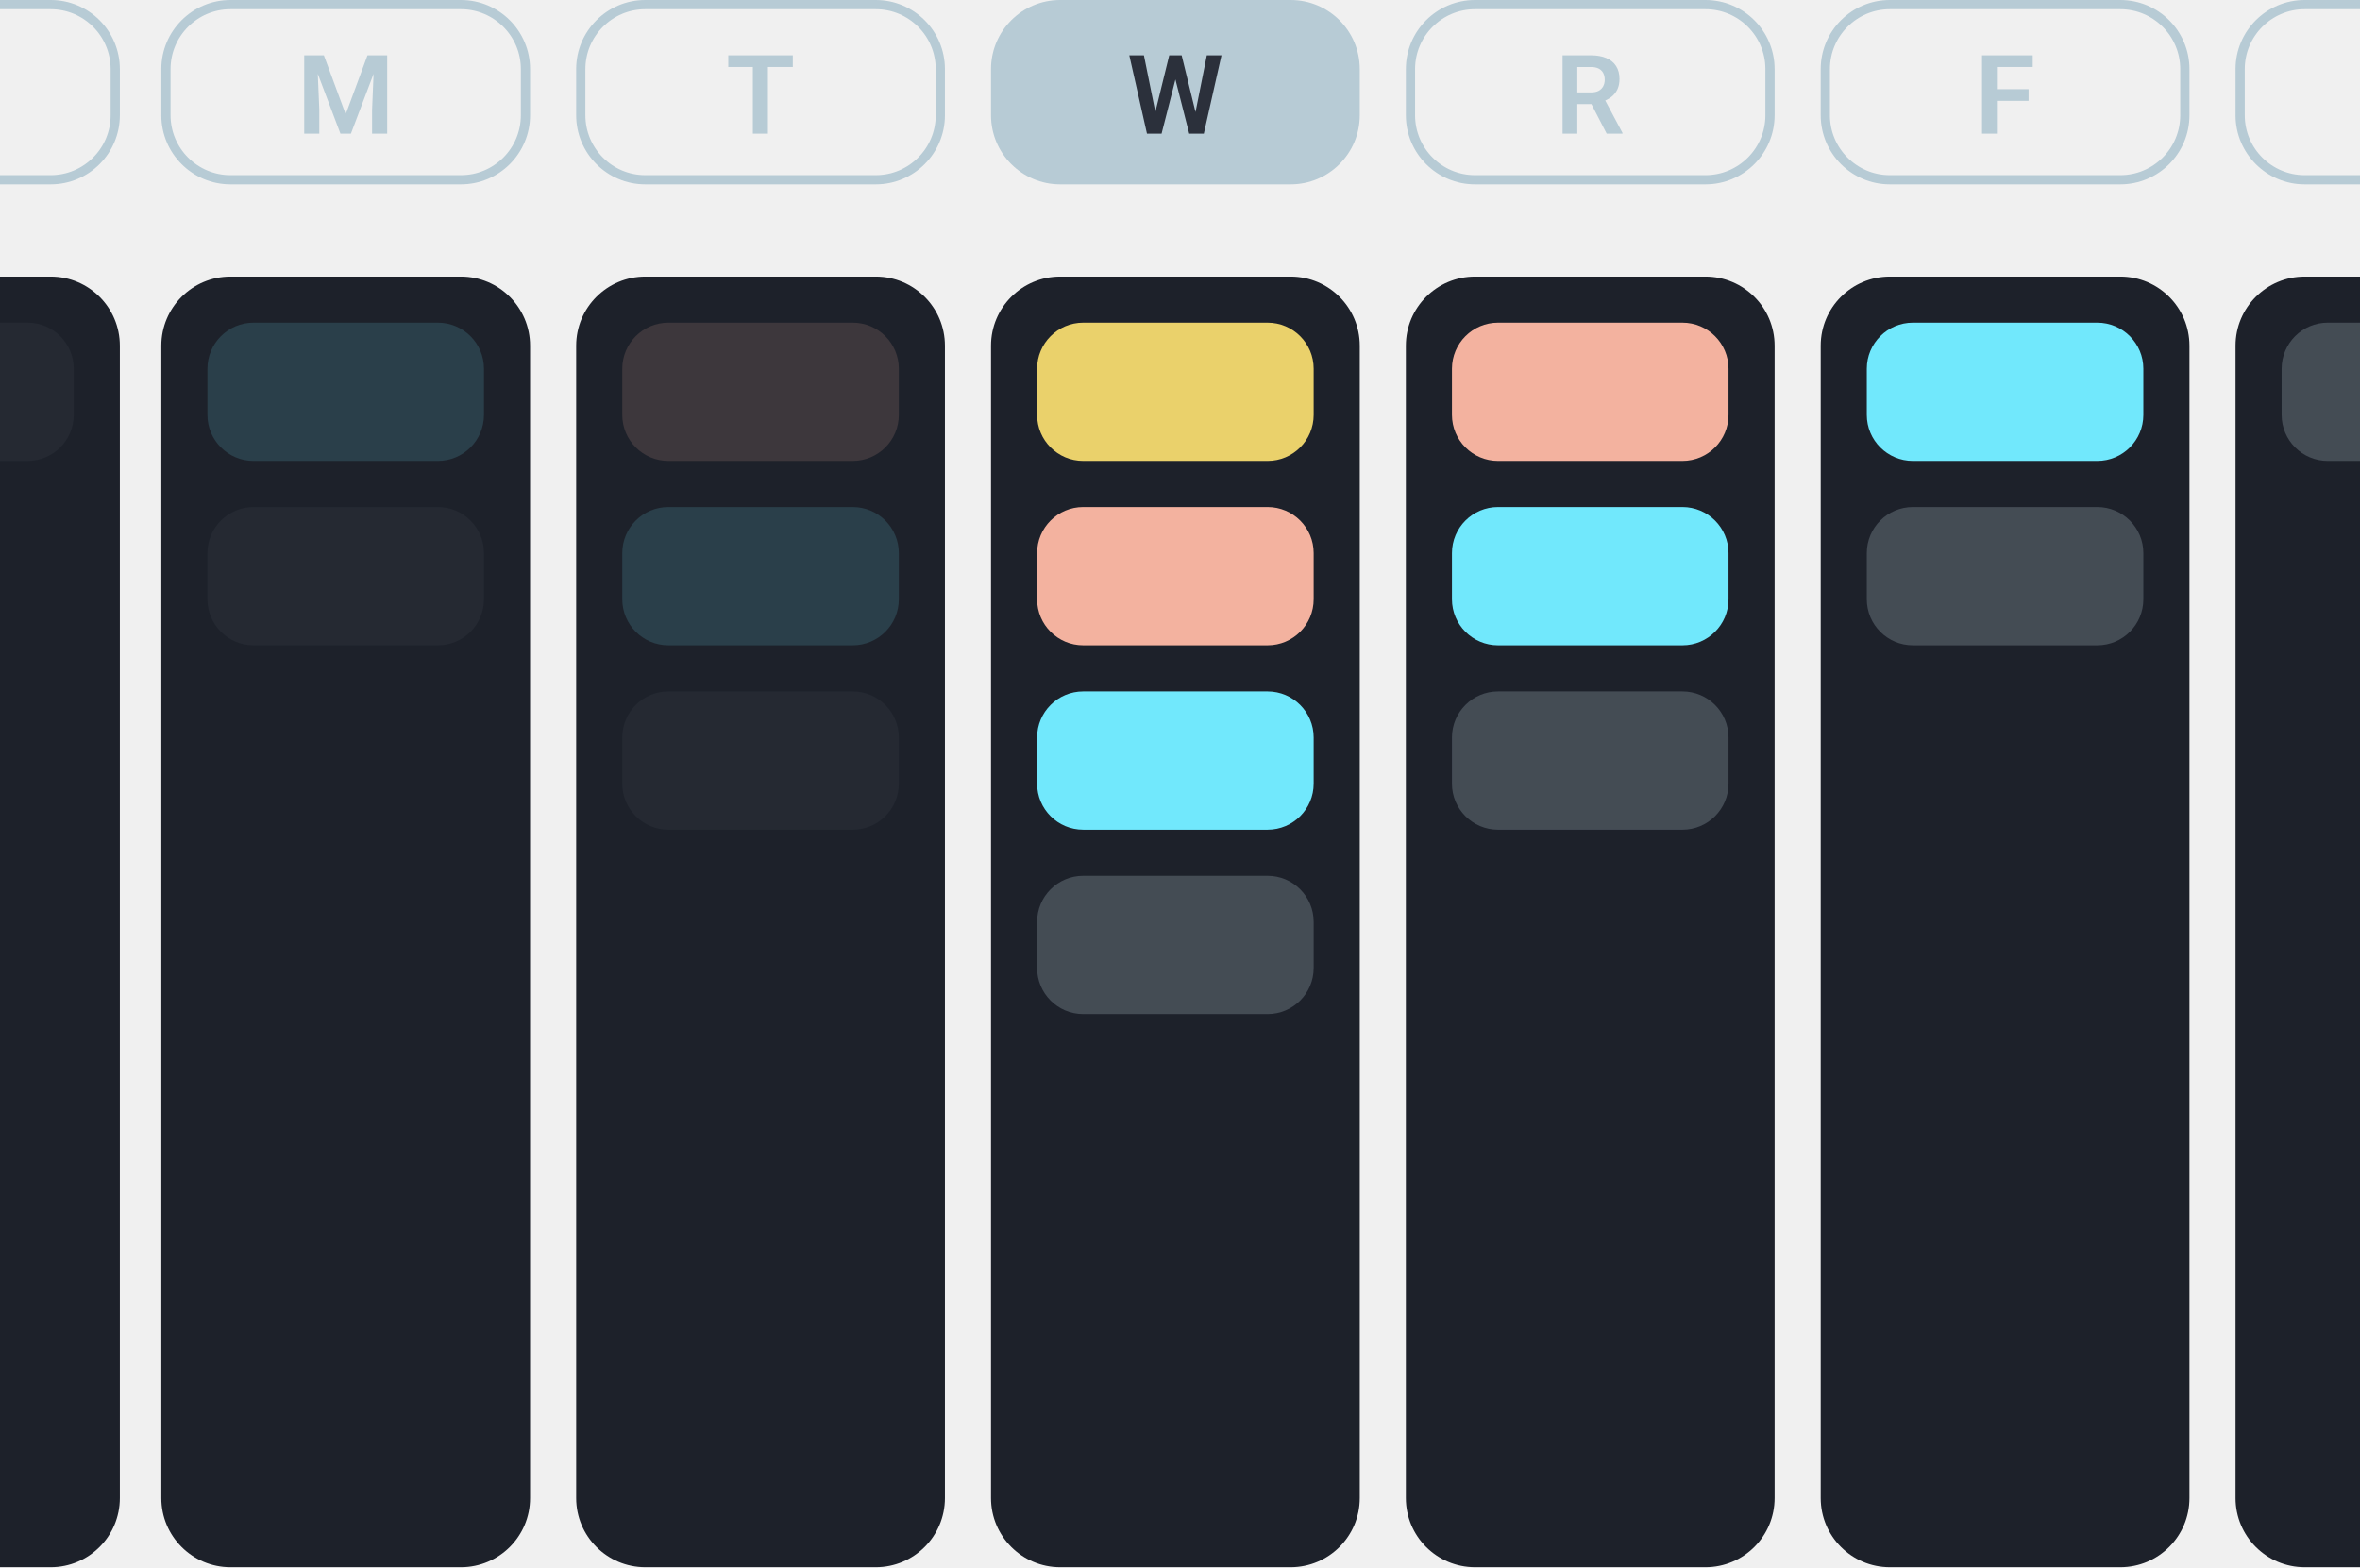
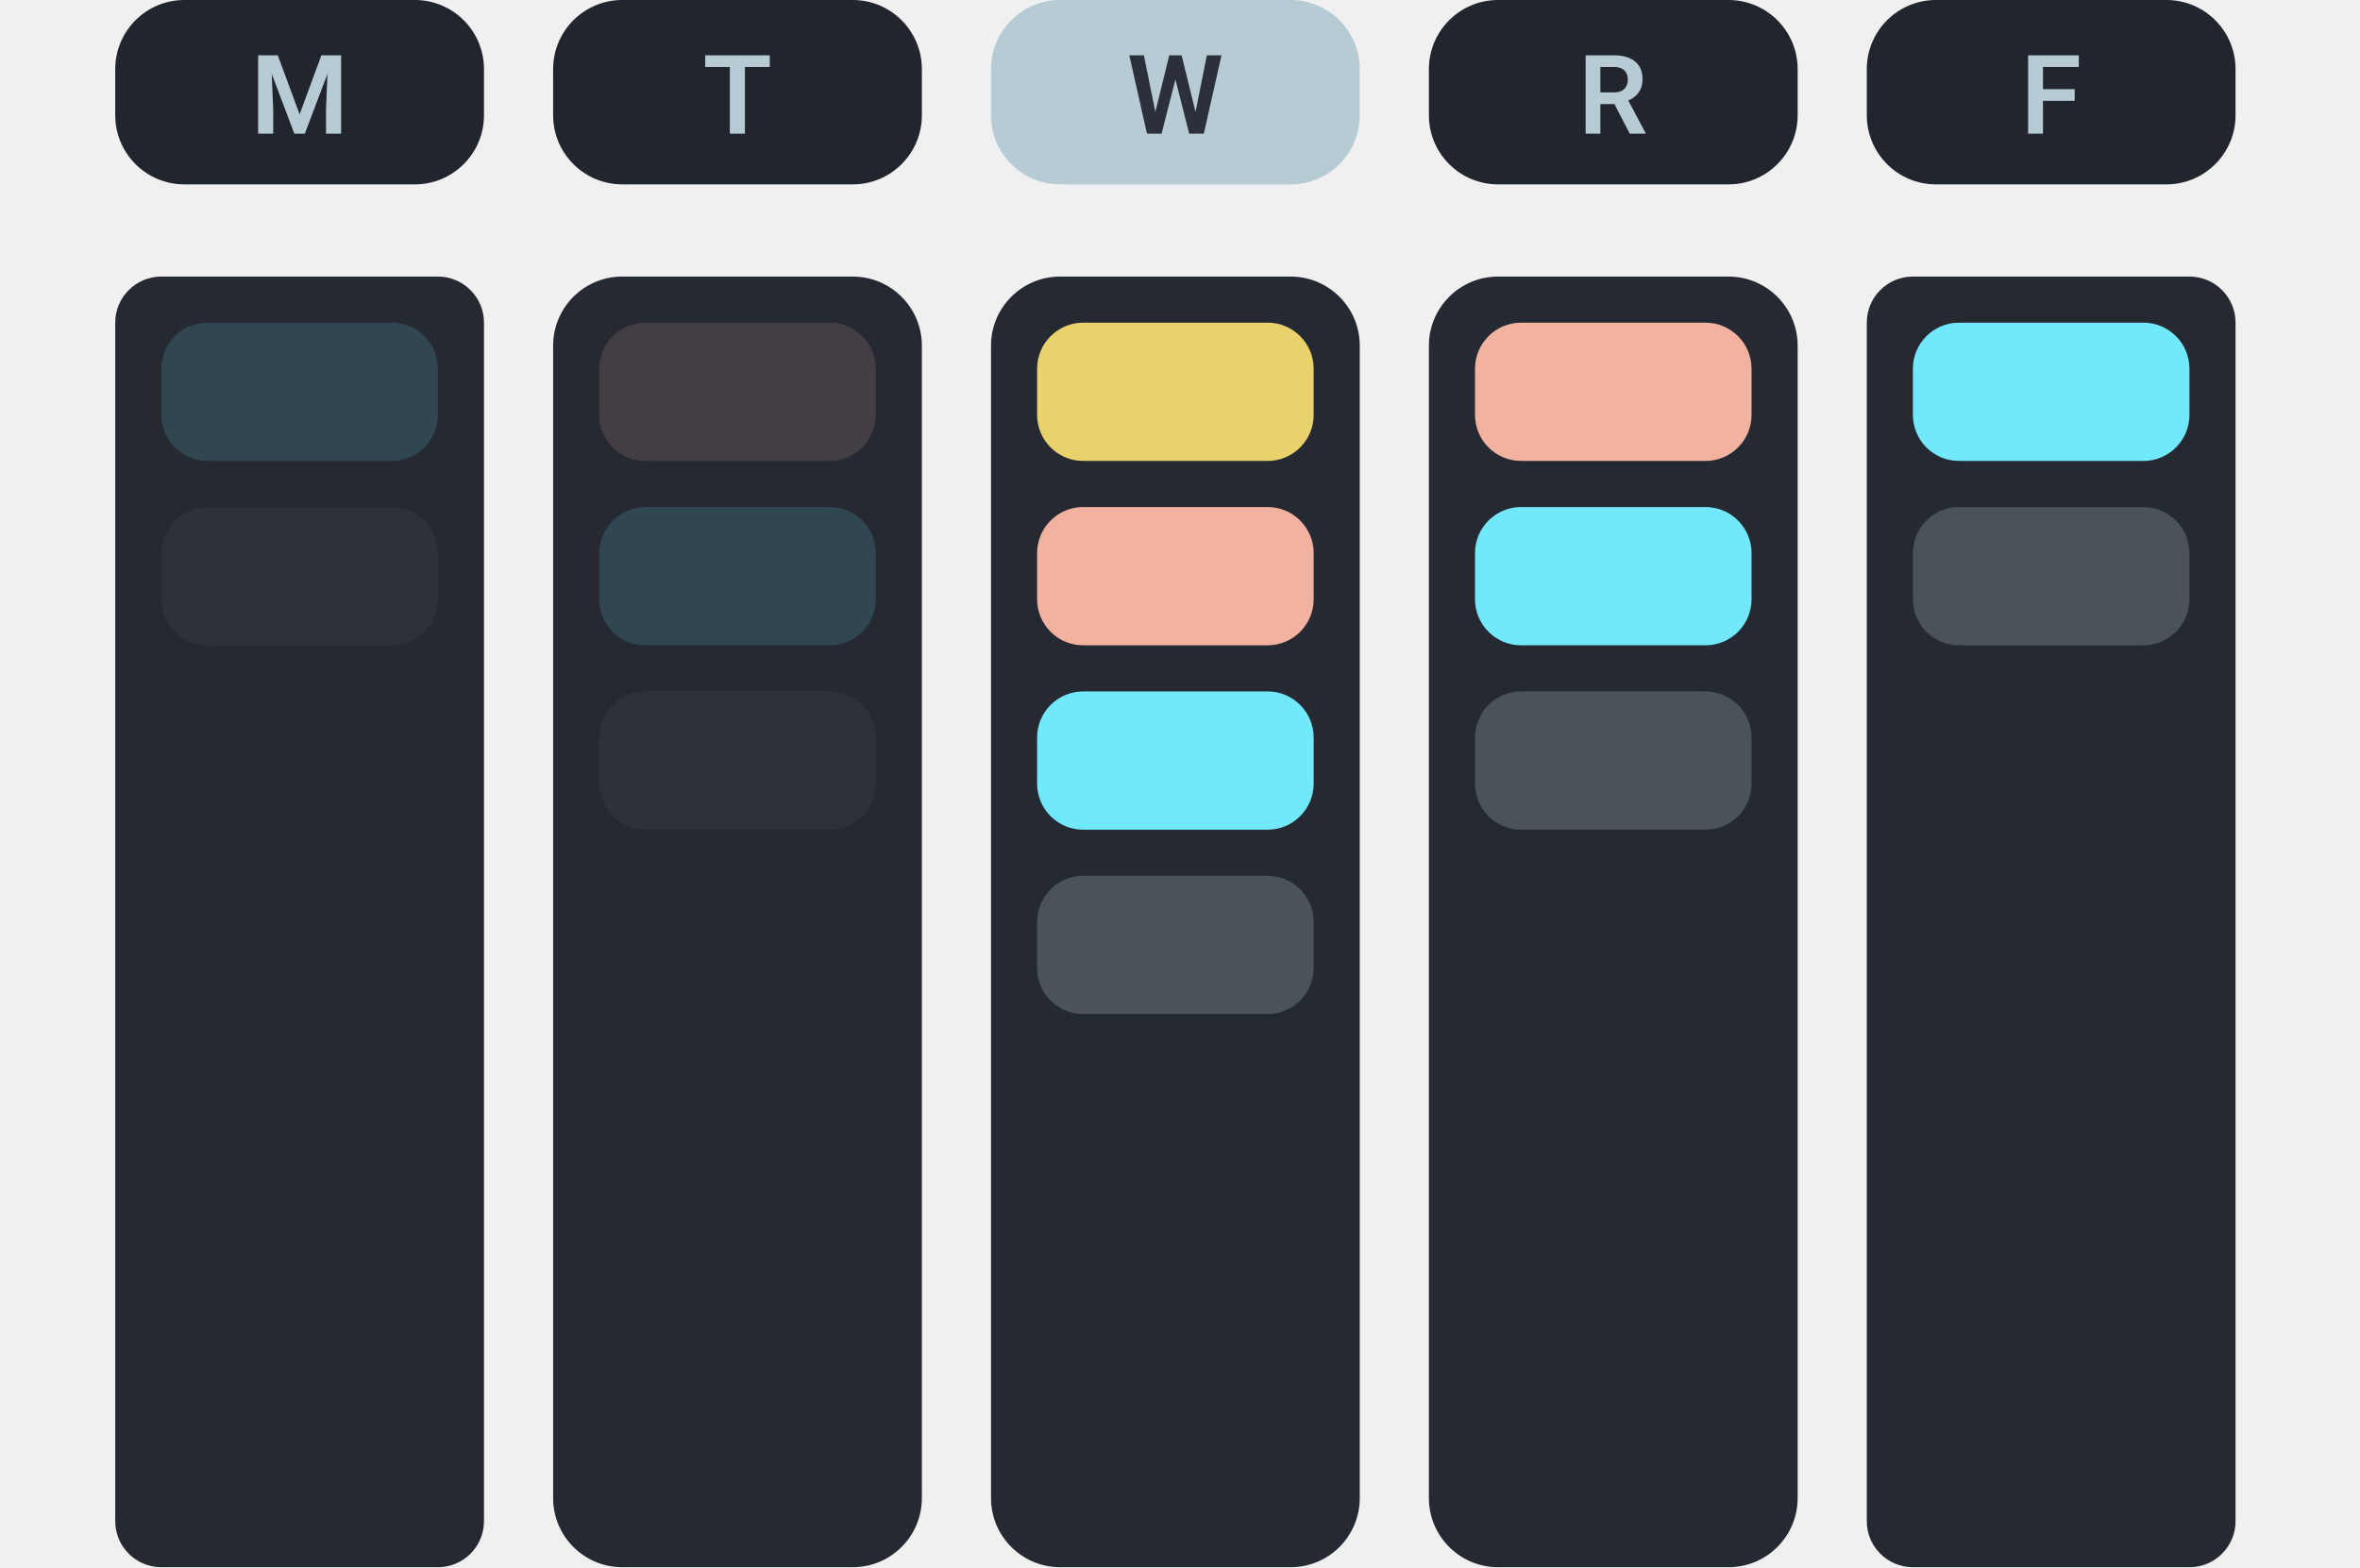
<svg xmlns="http://www.w3.org/2000/svg" width="512" height="340" viewBox="0 0 512 340" fill="none">
-   <g clip-path="url(#clip0_330_131)">
-     <rect x="215" y="60" width="80" height="280" rx="15" fill="#1D212A" />
-     <rect x="305" y="60" width="80" height="280" rx="15" fill="#1D212A" />
-     <rect x="395" y="60" width="80" height="280" rx="15" fill="#1D212A" />
-     <rect x="215" width="80" height="40" rx="15" fill="#B7CBD5" />
-     <rect x="306" y="1" width="78" height="38" rx="14" stroke="#B7CBD5" stroke-width="2" />
-     <rect x="396" y="1" width="78" height="38" rx="14" stroke="#B7CBD5" stroke-width="2" />
-     <rect x="35" y="60" width="80" height="280" rx="15" fill="#1D212A" />
-     <rect x="125" y="60" width="80" height="280" rx="15" fill="#1D212A" />
-     <rect x="36" y="1" width="78" height="38" rx="14" stroke="#B7CBD5" stroke-width="2" />
-     <rect x="126" y="1" width="78" height="38" rx="14" stroke="#B7CBD5" stroke-width="2" />
-     <path d="M433.222 12V29H430V12H433.222ZM440.098 19.344V21.878H432.378V19.344H440.098ZM441 12V14.534H432.378V12H441Z" fill="#B7CBD5" />
-     <path d="M339 12H345.157C346.445 12 347.55 12.195 348.474 12.584C349.397 12.973 350.107 13.549 350.603 14.312C351.1 15.075 351.348 16.013 351.348 17.126C351.348 18.005 351.193 18.768 350.883 19.414C350.572 20.06 350.134 20.601 349.568 21.037C349.009 21.473 348.349 21.816 347.589 22.065L346.588 22.578H341.153L341.13 20.045H345.192C345.851 20.045 346.398 19.928 346.833 19.694C347.267 19.461 347.593 19.138 347.81 18.725C348.035 18.313 348.148 17.842 348.148 17.312C348.148 16.744 348.039 16.254 347.822 15.841C347.605 15.421 347.275 15.098 346.833 14.872C346.39 14.646 345.832 14.534 345.157 14.534H342.201V29H339V12ZM348.567 29L344.645 21.387L348.031 21.376L352 28.837V29H348.567Z" fill="#B7CBD5" />
-     <path d="M250.296 25.742L253.664 12H255.488L255.604 14.896L252.003 29H250.075L250.296 25.742ZM248.171 12L250.935 25.696V29H248.833L245 12H248.171ZM259.1 25.637L261.818 12H265L261.167 29H259.065L259.1 25.637ZM256.359 12L259.727 25.789L259.925 29H257.997L254.408 14.884L254.547 12H256.359Z" fill="#2B303B" />
-     <path d="M166.605 12V29H163.335V12H166.605ZM172 12V14.534H158V12H172Z" fill="#B7CBD5" />
-     <path d="M67.429 12H70.262L75 24.797L79.726 12H82.571L76.131 29H73.857L67.429 12ZM66 12H68.774L69.274 23.758V29H66V12ZM81.214 12H84V29H80.726V23.758L81.214 12Z" fill="#B7CBD5" />
-     <rect x="486" y="1" width="78" height="38" rx="14" stroke="#B7CBD5" stroke-width="2" />
-     <rect x="485" y="60" width="80" height="280" rx="15" fill="#1D212A" />
-     <rect x="-53" y="1" width="78" height="38" rx="14" stroke="#B7CBD5" stroke-width="2" />
-     <rect x="-54" y="60" width="80" height="280" rx="15" fill="#1D212A" />
-     <rect x="225" y="110" width="60" height="30" rx="10" fill="#F3B29F" />
-     <rect x="225" y="70" width="60" height="30" rx="10" fill="#EAD16B" />
-     <rect opacity="0.25" x="225" y="190" width="60" height="30" rx="10" fill="#B7CBD5" />
-     <rect x="225" y="150" width="60" height="30" rx="10" fill="#71E8FC" />
-     <rect opacity="0.15" x="135" y="70" width="60" height="30" rx="10" fill="#F3B29F" />
-     <rect opacity="0.05" x="135" y="150" width="60" height="30" rx="10" fill="#B7CBD5" />
-     <rect opacity="0.15" x="135" y="110" width="60" height="30" rx="10" fill="#71E8FC" />
-     <rect opacity="0.05" x="45" y="110" width="60" height="30" rx="10" fill="#B7CBD5" />
-     <rect opacity="0.15" x="45" y="70" width="60" height="30" rx="10" fill="#71E8FC" />
-     <rect opacity="0.25" x="495" y="70" width="60" height="30" rx="10" fill="#B7CBD5" />
-     <rect opacity="0.25" x="405" y="110" width="60" height="30" rx="10" fill="#B7CBD5" />
-     <rect x="405" y="70" width="60" height="30" rx="10" fill="#71E8FC" />
-     <rect x="315" y="70" width="60" height="30" rx="10" fill="#F3B29F" />
-     <rect opacity="0.25" x="315" y="150" width="60" height="30" rx="10" fill="#B7CBD5" />
-     <rect x="315" y="110" width="60" height="30" rx="10" fill="#71E8FC" />
-     <rect opacity="0.05" x="-44" y="70" width="60" height="30" rx="10" fill="#B7CBD5" />
-   </g>
-   <defs>
-     <clipPath id="clip0_330_131">
-       <rect width="512" height="340" fill="white" />
-     </clipPath>
-   </defs>
+   <rect x="215" y="60" width="80" height="280" rx="15" fill="#252932" />
+   <rect x="310" y="60" width="80" height="280" rx="15" fill="#252932" />
+   <rect x="405" y="60" width="80" height="280" rx="10" fill="#252932" />
+   <rect x="215" width="80" height="40" rx="15" fill="#B7CBD5" />
+   <rect x="310" width="80" height="40" rx="15" fill="#21252D" />
+   <rect x="405" width="80" height="40" rx="15" fill="#21252D" />
+   <rect x="25" y="60" width="80" height="280" rx="10" fill="#252932" />
+   <rect x="120" y="60" width="80" height="280" rx="15" fill="#252932" />
+   <rect x="120" width="80" height="40" rx="15" fill="#21252D" />
+   <rect x="25" width="80" height="40" rx="15" fill="#21252D" />
+   <path d="M443.222 12V29H440V12H443.222ZM450.098 19.344V21.878H442.378V19.344H450.098ZM451 12V14.534H442.378V12H451Z" fill="#B7CBD5" />
+   <path d="M344 12H350.157C351.445 12 352.55 12.195 353.474 12.584C354.397 12.973 355.107 13.549 355.603 14.312C356.1 15.075 356.348 16.013 356.348 17.126C356.348 18.005 356.193 18.768 355.883 19.414C355.572 20.06 355.134 20.601 354.568 21.037C354.009 21.473 353.349 21.816 352.589 22.065L351.588 22.578H346.153L346.13 20.045H350.192C350.851 20.045 351.398 19.928 351.833 19.694C352.267 19.461 352.593 19.138 352.81 18.725C353.035 18.313 353.148 17.842 353.148 17.312C353.148 16.744 353.039 16.254 352.822 15.841C352.605 15.421 352.275 15.098 351.833 14.872C351.39 14.646 350.832 14.534 350.157 14.534H347.201V29H344V12ZM353.567 29L349.645 21.387L353.031 21.376L357 28.837V29H353.567Z" fill="#B7CBD5" />
+   <path d="M250.296 25.742L253.664 12H255.488L255.604 14.896L252.003 29H250.075L250.296 25.742ZM248.171 12L250.935 25.696V29H248.833L245 12H248.171ZM259.1 25.637L261.818 12H265L261.167 29H259.065L259.1 25.637ZM256.359 12L259.727 25.789L259.925 29H257.997L254.408 14.884L254.547 12H256.359Z" fill="#2B303B" />
+   <path d="M161.605 12V29H158.335V12H161.605ZM167 12V14.534H153V12H167Z" fill="#B7CBD5" />
+   <path d="M57.429 12H60.262L65 24.797L69.726 12H72.571L66.131 29H63.857L57.429 12ZM56 12H58.774L59.274 23.758V29H56V12ZM71.214 12H74V29H70.726V23.758L71.214 12Z" fill="#B7CBD5" />
+   <rect x="225" y="110" width="60" height="30" rx="10" fill="#F3B29F" />
+   <rect x="225" y="70" width="60" height="30" rx="10" fill="#EAD16B" />
+   <rect opacity="0.25" x="225" y="190" width="60" height="30" rx="10" fill="#B7CBD5" />
+   <rect x="225" y="150" width="60" height="30" rx="10" fill="#71E8FC" />
+   <rect opacity="0.15" x="130" y="70" width="60" height="30" rx="10" fill="#F3B29F" />
+   <rect opacity="0.05" x="130" y="150" width="60" height="30" rx="10" fill="#B7CBD5" />
+   <rect opacity="0.15" x="130" y="110" width="60" height="30" rx="10" fill="#71E8FC" />
+   <rect opacity="0.05" x="35" y="110" width="60" height="30" rx="10" fill="#B7CBD5" />
+   <rect opacity="0.15" x="35" y="70" width="60" height="30" rx="10" fill="#71E8FC" />
+   <path opacity="0.25" d="M415 120C415 114.477 419.477 110 425 110H465C470.523 110 475 114.477 475 120V130C475 135.523 470.523 140 465 140H425C419.477 140 415 135.523 415 130V120Z" fill="#B7CBD5" />
+   <path d="M415 80C415 74.477 419.477 70 425 70H465C470.523 70 475 74.477 475 80V90C475 95.523 470.523 100 465 100H425C419.477 100 415 95.523 415 90V80Z" fill="#71E8FC" />
+   <rect x="320" y="70" width="60" height="30" rx="10" fill="#F3B29F" />
+   <rect opacity="0.25" x="320" y="150" width="60" height="30" rx="10" fill="#B7CBD5" />
+   <rect x="320" y="110" width="60" height="30" rx="10" fill="#71E8FC" />
</svg>
